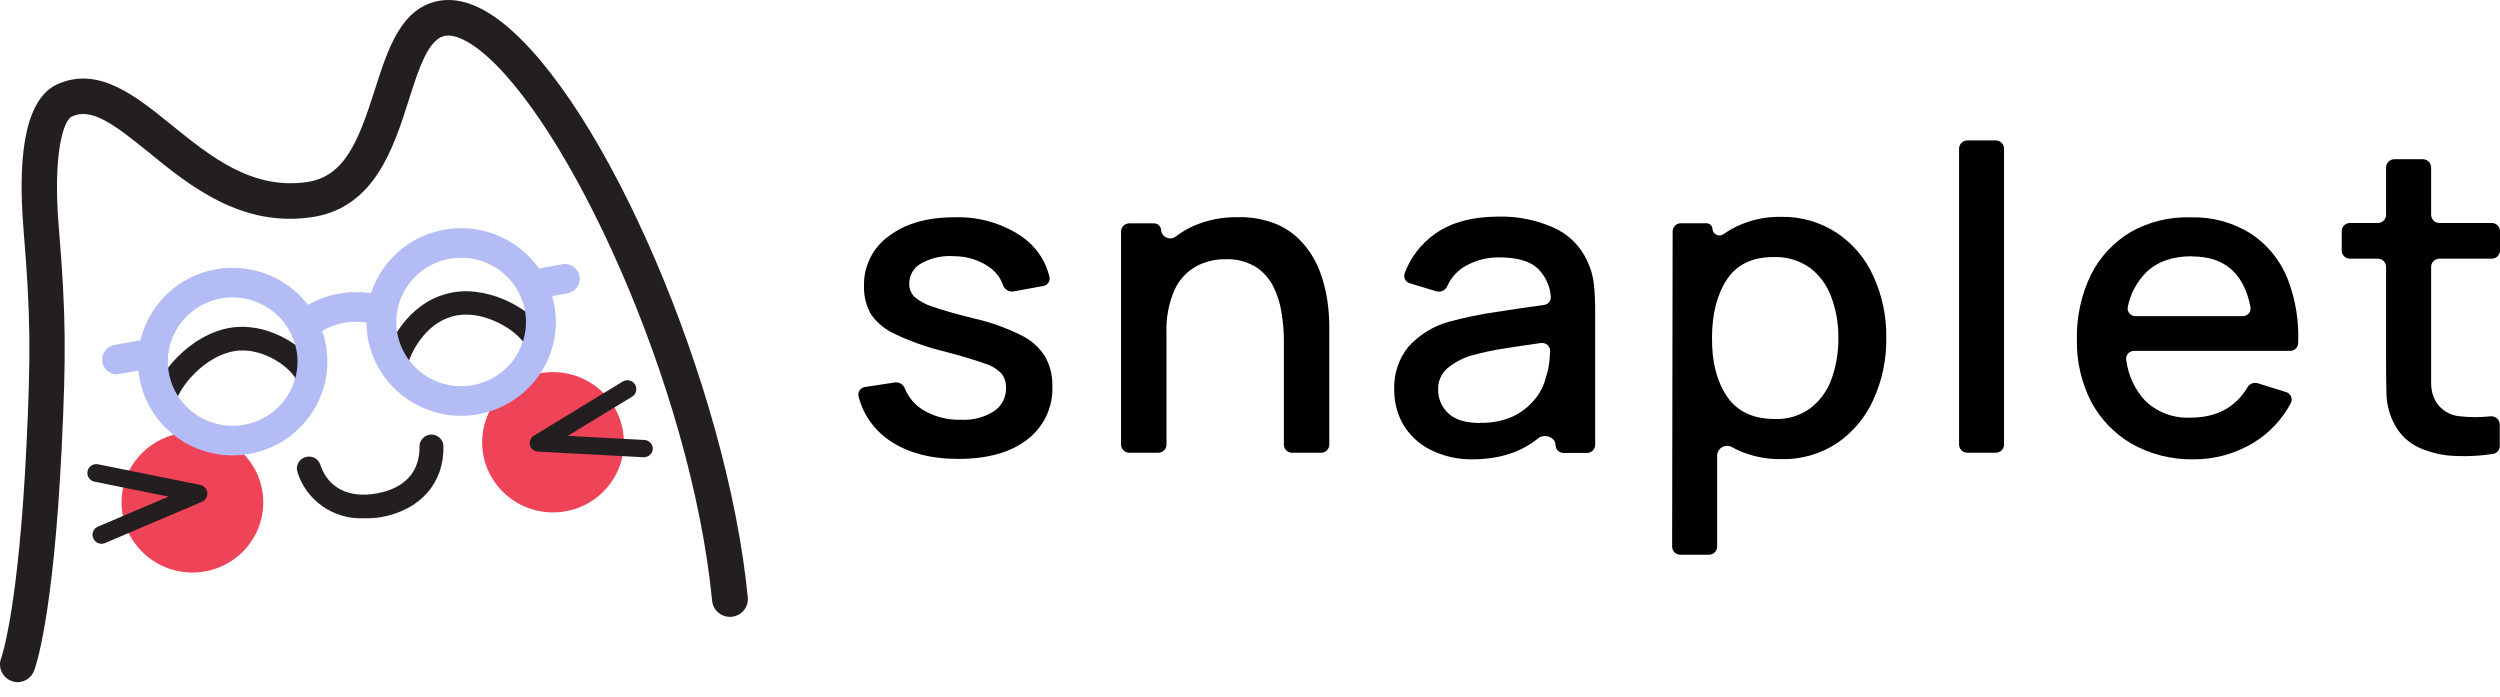
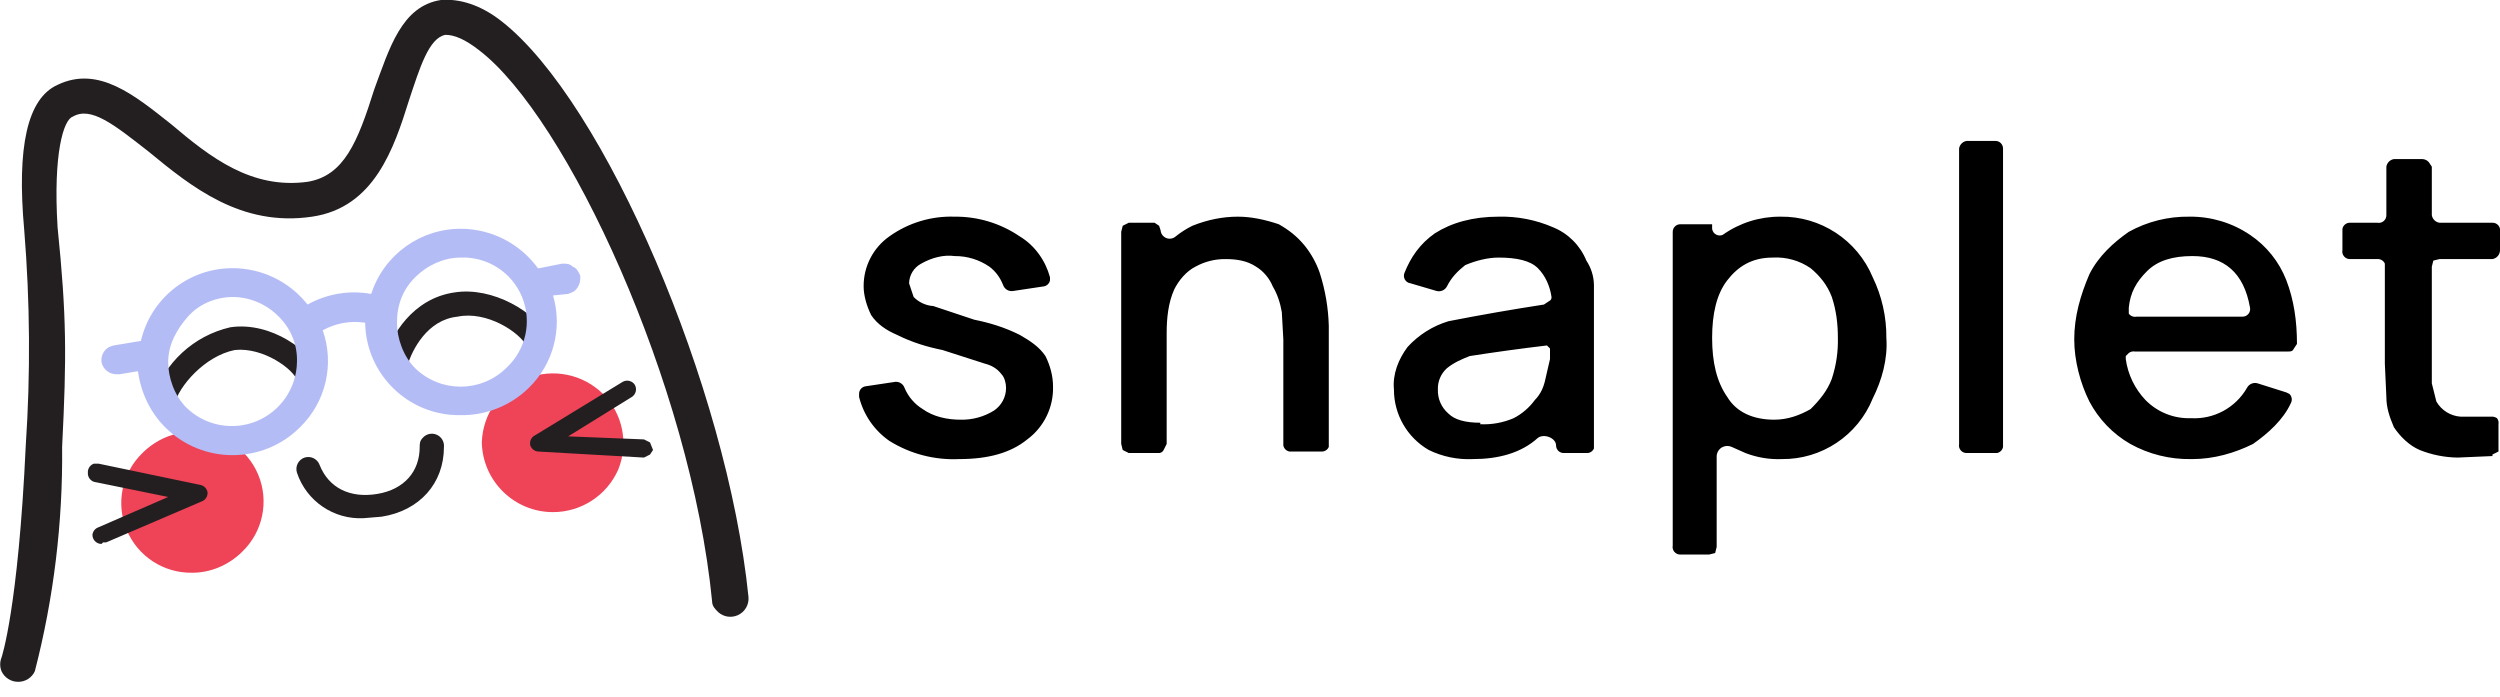
<svg xmlns="http://www.w3.org/2000/svg" viewBox="0 0 165 46">
-   <path d="M63.252 30.288C65.177 30.288 66.692 29.862 67.797 29.011C68.337 28.599 68.77 28.065 69.059 27.453C69.347 26.84 69.483 26.168 69.454 25.493C69.476 24.797 69.305 24.108 68.959 23.502C68.564 22.894 68.005 22.408 67.345 22.1C66.373 21.622 65.346 21.259 64.288 21.02C63.084 20.72 62.178 20.462 61.569 20.248C61.115 20.111 60.695 19.882 60.335 19.576C60.119 19.343 60.002 19.037 60.01 18.721C60.008 18.439 60.085 18.163 60.233 17.922C60.381 17.682 60.594 17.486 60.847 17.359C61.509 17.001 62.263 16.845 63.013 16.912C63.828 16.915 64.623 17.165 65.291 17.627C65.705 17.915 66.019 18.322 66.19 18.793C66.233 18.936 66.326 19.058 66.453 19.14C66.579 19.221 66.73 19.255 66.88 19.236L68.847 18.878C68.915 18.869 68.98 18.845 69.038 18.81C69.096 18.774 69.147 18.727 69.186 18.671C69.225 18.616 69.252 18.553 69.266 18.486C69.28 18.42 69.28 18.351 69.266 18.285C69.005 17.169 68.323 16.195 67.36 15.56C66.066 14.71 64.536 14.284 62.984 14.341C61.192 14.341 59.748 14.757 58.653 15.589C58.131 15.966 57.71 16.463 57.427 17.038C57.143 17.612 57.005 18.247 57.025 18.886C57.005 19.548 57.171 20.203 57.505 20.777C57.928 21.355 58.5 21.809 59.162 22.093C60.166 22.558 61.215 22.924 62.291 23.187C63.495 23.504 64.386 23.77 64.966 23.984C65.403 24.107 65.799 24.344 66.111 24.671C66.312 24.937 66.412 25.265 66.396 25.597C66.407 25.9 66.339 26.201 66.201 26.471C66.061 26.741 65.856 26.972 65.602 27.141C64.957 27.549 64.199 27.745 63.436 27.703C62.533 27.734 61.641 27.499 60.873 27.027C60.353 26.694 59.95 26.209 59.721 25.64C59.674 25.511 59.585 25.401 59.468 25.329C59.351 25.256 59.212 25.225 59.075 25.239L57.093 25.543C57.022 25.552 56.953 25.576 56.892 25.613C56.831 25.65 56.778 25.7 56.737 25.759C56.697 25.817 56.669 25.884 56.657 25.954C56.644 26.024 56.646 26.096 56.664 26.165C56.963 27.342 57.684 28.372 58.692 29.061C59.876 29.879 61.396 30.288 63.252 30.288Z" fill="black" />
-   <path d="M73.988 29.344C73.989 29.486 74.047 29.623 74.149 29.723C74.251 29.824 74.389 29.88 74.533 29.88H76.447C76.59 29.88 76.728 29.824 76.829 29.723C76.931 29.622 76.988 29.486 76.988 29.344V22C76.947 21.02 77.127 20.042 77.515 19.14C77.812 18.488 78.306 17.944 78.93 17.584C79.525 17.265 80.192 17.101 80.869 17.109C81.564 17.077 82.252 17.248 82.851 17.599C83.353 17.917 83.759 18.363 84.028 18.889C84.303 19.436 84.489 20.023 84.58 20.627C84.68 21.225 84.732 21.83 84.735 22.436V29.344C84.735 29.415 84.749 29.485 84.777 29.55C84.804 29.615 84.844 29.674 84.895 29.724C84.946 29.774 85.006 29.814 85.072 29.84C85.138 29.867 85.209 29.881 85.28 29.88H87.19C87.261 29.881 87.332 29.867 87.398 29.84C87.464 29.814 87.524 29.774 87.575 29.724C87.626 29.674 87.666 29.615 87.693 29.55C87.721 29.485 87.735 29.415 87.735 29.344V21.478C87.728 20.933 87.686 20.39 87.609 19.851C87.515 19.206 87.354 18.572 87.128 17.96C86.889 17.309 86.539 16.704 86.092 16.172C85.624 15.6 85.028 15.144 84.352 14.838C83.514 14.479 82.605 14.306 81.692 14.334C80.678 14.316 79.673 14.517 78.746 14.924C78.339 15.11 77.954 15.341 77.598 15.611C77.514 15.674 77.414 15.715 77.309 15.728C77.204 15.742 77.097 15.727 76.999 15.687C76.902 15.646 76.816 15.581 76.752 15.497C76.688 15.413 76.647 15.314 76.634 15.21V15.21C76.634 15.086 76.585 14.967 76.496 14.879C76.407 14.791 76.287 14.742 76.162 14.742H74.533C74.389 14.742 74.25 14.799 74.148 14.9C74.046 15.001 73.988 15.139 73.988 15.282V29.344Z" fill="black" />
-   <path d="M97.156 30.316C98.932 30.316 100.388 29.853 101.524 28.926C101.928 28.597 102.665 28.854 102.665 29.369C102.665 29.508 102.721 29.642 102.82 29.741C102.92 29.839 103.055 29.895 103.195 29.895H104.737C104.808 29.895 104.879 29.881 104.945 29.855C105.011 29.828 105.071 29.788 105.122 29.739C105.173 29.689 105.213 29.63 105.24 29.564C105.268 29.499 105.282 29.429 105.282 29.358V20.555C105.282 19.923 105.253 19.329 105.199 18.768C105.142 18.222 104.988 17.691 104.744 17.198C104.296 16.22 103.499 15.441 102.506 15.01C101.384 14.516 100.167 14.272 98.939 14.295C97.175 14.295 95.76 14.679 94.694 15.446C93.781 16.093 93.087 17 92.705 18.046C92.682 18.112 92.673 18.182 92.679 18.252C92.685 18.322 92.706 18.39 92.74 18.452C92.773 18.513 92.82 18.567 92.876 18.61C92.933 18.653 92.997 18.683 93.066 18.7L94.802 19.229C94.946 19.268 95.099 19.253 95.232 19.186C95.365 19.121 95.469 19.009 95.524 18.872C95.775 18.314 96.198 17.851 96.734 17.549C97.406 17.173 98.167 16.979 98.939 16.987C100.143 16.987 101.002 17.24 101.517 17.745C102.004 18.236 102.3 18.882 102.351 19.569C102.366 19.701 102.327 19.835 102.243 19.939C102.16 20.044 102.037 20.111 101.903 20.127C100.82 20.273 99.773 20.43 98.741 20.591C97.691 20.741 96.652 20.956 95.629 21.235C94.588 21.523 93.653 22.103 92.936 22.905C92.303 23.706 91.978 24.705 92.019 25.722C92.011 26.517 92.21 27.3 92.597 27.996C93.013 28.696 93.616 29.269 94.34 29.651C95.209 30.099 96.177 30.328 97.156 30.316ZM97.68 27.917C96.737 27.917 96.037 27.703 95.586 27.274C95.374 27.079 95.205 26.843 95.09 26.58C94.975 26.317 94.916 26.033 94.918 25.747C94.903 25.48 94.948 25.212 95.052 24.965C95.155 24.717 95.312 24.496 95.514 24.317C95.961 23.947 96.475 23.665 97.03 23.487C97.773 23.278 98.529 23.115 99.293 22.997C100.015 22.883 100.817 22.764 101.697 22.64C101.775 22.628 101.855 22.633 101.931 22.655C102.007 22.677 102.077 22.716 102.135 22.768C102.194 22.821 102.24 22.886 102.269 22.958C102.299 23.031 102.312 23.109 102.307 23.187C102.307 23.362 102.282 23.545 102.268 23.738C102.237 24.138 102.156 24.533 102.026 24.914C101.899 25.439 101.652 25.928 101.304 26.344C100.916 26.827 100.422 27.216 99.86 27.481C99.175 27.785 98.429 27.929 97.68 27.903V27.917Z" fill="black" />
-   <path d="M110.361 36.073C110.361 36.216 110.419 36.353 110.521 36.455C110.623 36.556 110.762 36.613 110.906 36.613H112.787C112.932 36.613 113.07 36.556 113.173 36.455C113.275 36.353 113.332 36.216 113.332 36.073V30.023C113.342 29.914 113.38 29.808 113.442 29.717C113.504 29.626 113.588 29.551 113.686 29.501C113.785 29.45 113.895 29.425 114.006 29.427C114.117 29.43 114.225 29.46 114.321 29.515C114.598 29.671 114.888 29.802 115.188 29.909C115.945 30.18 116.747 30.314 117.552 30.302C118.867 30.338 120.16 29.968 121.252 29.244C122.297 28.524 123.124 27.535 123.642 26.383C124.226 25.102 124.517 23.709 124.494 22.304C124.519 20.898 124.228 19.505 123.642 18.224C123.124 17.065 122.285 16.073 121.224 15.364C120.125 14.645 118.829 14.278 117.513 14.313C116.639 14.3 115.772 14.463 114.964 14.792C114.533 14.965 114.124 15.19 113.747 15.46C113.681 15.505 113.604 15.531 113.524 15.537C113.443 15.543 113.363 15.528 113.291 15.494C113.218 15.461 113.155 15.409 113.109 15.344C113.062 15.279 113.034 15.204 113.025 15.124V15.124C113.025 15.021 112.984 14.922 112.91 14.849C112.836 14.776 112.736 14.735 112.632 14.735H110.939C110.867 14.734 110.796 14.748 110.73 14.775C110.663 14.802 110.603 14.841 110.552 14.892C110.502 14.942 110.462 15.002 110.434 15.067C110.407 15.133 110.393 15.204 110.394 15.274L110.361 36.073ZM117.141 27.653C115.697 27.653 114.64 27.152 113.971 26.151C113.302 25.15 112.976 23.865 112.993 22.297C112.993 20.726 113.319 19.445 113.971 18.453C114.623 17.462 115.647 16.966 117.043 16.966C117.907 16.931 118.759 17.182 119.462 17.681C120.107 18.174 120.595 18.843 120.866 19.604C121.186 20.466 121.344 21.379 121.332 22.297C121.344 23.223 121.191 24.144 120.881 25.017C120.611 25.775 120.129 26.441 119.491 26.938C118.813 27.434 117.984 27.686 117.141 27.653V27.653Z" fill="black" />
-   <path d="M129.299 29.344C129.3 29.486 129.358 29.623 129.46 29.723C129.562 29.824 129.7 29.88 129.844 29.88H131.721C131.792 29.881 131.863 29.867 131.929 29.84C131.996 29.814 132.056 29.774 132.106 29.724C132.157 29.674 132.197 29.615 132.225 29.55C132.252 29.485 132.266 29.415 132.266 29.344V9.808C132.266 9.665 132.209 9.527 132.107 9.426C132.004 9.325 131.866 9.268 131.721 9.268H129.844C129.7 9.269 129.562 9.326 129.46 9.427C129.358 9.528 129.3 9.665 129.299 9.808V29.344Z" fill="black" />
-   <path d="M144.717 30.316C146.141 30.333 147.541 29.949 148.753 29.208C149.79 28.571 150.635 27.668 151.197 26.594C151.23 26.528 151.248 26.455 151.25 26.381C151.251 26.306 151.237 26.233 151.207 26.165C151.177 26.097 151.133 26.036 151.077 25.987C151.021 25.937 150.954 25.901 150.883 25.879L149.006 25.293C148.879 25.256 148.744 25.263 148.622 25.312C148.5 25.361 148.398 25.451 148.334 25.564C147.536 26.895 146.287 27.563 144.576 27.563C144.018 27.592 143.46 27.505 142.938 27.306C142.416 27.108 141.943 26.803 141.547 26.412C140.875 25.666 140.45 24.734 140.331 23.741C140.32 23.668 140.326 23.593 140.348 23.522C140.369 23.451 140.406 23.385 140.456 23.33C140.506 23.274 140.567 23.23 140.636 23.201C140.705 23.171 140.779 23.157 140.854 23.158H151.143C151.281 23.16 151.415 23.108 151.515 23.013C151.615 22.918 151.673 22.788 151.677 22.651C151.743 21.223 151.515 19.797 151.005 18.46C150.528 17.218 149.671 16.154 148.554 15.418C147.368 14.676 145.985 14.302 144.583 14.345C143.207 14.298 141.844 14.629 140.645 15.3C139.514 15.971 138.6 16.949 138.01 18.117C137.361 19.454 137.041 20.924 137.075 22.407C137.044 23.838 137.371 25.254 138.024 26.53C138.64 27.679 139.566 28.636 140.699 29.294C141.923 29.981 143.31 30.334 144.717 30.316ZM144.692 16.926C146.819 16.926 148.099 18.04 148.533 20.266C148.546 20.34 148.542 20.417 148.522 20.49C148.502 20.563 148.466 20.631 148.416 20.688C148.367 20.745 148.305 20.791 148.235 20.822C148.165 20.853 148.089 20.868 148.013 20.866H140.948C140.871 20.868 140.794 20.852 140.723 20.82C140.653 20.789 140.591 20.741 140.541 20.682C140.492 20.623 140.457 20.553 140.438 20.479C140.42 20.404 140.419 20.326 140.436 20.251C140.61 19.372 141.047 18.564 141.692 17.935C142.421 17.248 143.414 16.912 144.681 16.912L144.692 16.926Z" fill="black" />
-   <path d="M164.545 29.959C164.669 29.938 164.781 29.873 164.862 29.778C164.943 29.682 164.986 29.561 164.985 29.437V28.024C164.985 27.946 164.968 27.869 164.935 27.798C164.902 27.727 164.855 27.663 164.795 27.611C164.736 27.56 164.666 27.521 164.591 27.498C164.515 27.475 164.436 27.468 164.357 27.477C163.695 27.549 163.027 27.549 162.365 27.477C162.034 27.452 161.715 27.348 161.434 27.174C161.154 27.001 160.919 26.762 160.751 26.48C160.56 26.132 160.459 25.743 160.455 25.346C160.455 24.896 160.455 24.367 160.455 23.759V17.613C160.455 17.47 160.512 17.332 160.615 17.231C160.717 17.13 160.855 17.073 161 17.073H164.455C164.599 17.072 164.737 17.015 164.839 16.914C164.941 16.813 164.999 16.676 165 16.533V15.257C165 15.114 164.942 14.976 164.84 14.875C164.738 14.774 164.599 14.717 164.455 14.717H161C160.856 14.716 160.718 14.659 160.616 14.558C160.514 14.457 160.456 14.32 160.455 14.177V11.048C160.454 10.905 160.396 10.769 160.294 10.668C160.192 10.567 160.054 10.509 159.91 10.508H158.025C157.881 10.509 157.743 10.567 157.641 10.668C157.539 10.769 157.481 10.905 157.48 11.048V14.177C157.48 14.319 157.423 14.456 157.322 14.557C157.221 14.659 157.083 14.716 156.939 14.717H155.094C155.023 14.717 154.952 14.731 154.886 14.758C154.82 14.785 154.76 14.825 154.71 14.875C154.66 14.925 154.62 14.985 154.593 15.05C154.566 15.116 154.552 15.186 154.553 15.257V16.533C154.553 16.676 154.61 16.812 154.711 16.914C154.813 17.015 154.95 17.072 155.094 17.073H156.939C157.01 17.073 157.081 17.087 157.147 17.114C157.213 17.141 157.273 17.181 157.323 17.231C157.373 17.282 157.413 17.341 157.44 17.407C157.467 17.472 157.481 17.542 157.48 17.613V23.902C157.48 24.724 157.49 25.462 157.509 26.115C157.545 26.783 157.728 27.435 158.047 28.024C158.408 28.709 158.992 29.252 159.704 29.566C160.485 29.905 161.327 30.087 162.181 30.098C162.971 30.127 163.763 30.08 164.545 29.959V29.959Z" fill="black" />
-   <path d="M12.698 37.788C13.938 37.788 15.127 37.301 16.005 36.433C16.882 35.565 17.375 34.387 17.376 33.159C17.376 32.55 17.255 31.948 17.02 31.386C16.785 30.824 16.44 30.314 16.006 29.884C15.571 29.454 15.055 29.113 14.488 28.88C13.92 28.648 13.312 28.529 12.698 28.529C11.458 28.529 10.269 29.017 9.393 29.885C8.516 30.753 8.023 31.931 8.023 33.159C8.024 34.386 8.517 35.563 9.394 36.431C10.27 37.299 11.458 37.787 12.698 37.788V37.788Z" fill="#EF4357" />
-   <path d="M36.497 33.819C37.111 33.819 37.719 33.7 38.287 33.468C38.854 33.235 39.37 32.894 39.804 32.464C40.239 32.034 40.584 31.524 40.819 30.962C41.054 30.4 41.175 29.798 41.175 29.189C41.174 27.961 40.681 26.784 39.803 25.915C38.926 25.047 37.737 24.56 36.497 24.56C35.257 24.561 34.069 25.049 33.193 25.917C32.316 26.785 31.823 27.962 31.822 29.189C31.822 30.417 32.315 31.595 33.191 32.463C34.068 33.331 35.257 33.819 36.497 33.819Z" fill="#EF4357" />
-   <path d="M1.191 45.024C1.044 45.025 0.898 44.998 0.761 44.946C0.615 44.891 0.481 44.807 0.368 44.701C0.255 44.594 0.164 44.466 0.101 44.324C0.038 44.183 0.003 44.03 0 43.875C-0.003 43.72 0.025 43.566 0.082 43.422C0.11 43.344 1.23 40.164 1.747 29.389C2.027 23.528 2.035 20.954 1.557 15.199C1.096 9.69 1.849 6.451 3.778 5.564C6.484 4.334 8.938 6.318 11.312 8.241C13.932 10.362 16.638 12.538 20.267 12.015C22.74 11.647 23.647 9.354 24.748 5.896C25.608 3.204 26.491 0.427 29.087 0.036C30.31 -0.14 31.655 0.329 33.083 1.435C39.939 6.744 47.998 25.56 49.355 39.426C49.37 39.579 49.354 39.734 49.309 39.882C49.264 40.029 49.19 40.166 49.091 40.285C48.992 40.404 48.87 40.503 48.733 40.575C48.595 40.648 48.444 40.692 48.29 40.707C47.977 40.736 47.666 40.642 47.424 40.444C47.182 40.246 47.03 39.962 47 39.652C45.607 25.396 37.383 7.737 31.616 3.279C30.744 2.607 29.967 2.275 29.418 2.357C28.278 2.525 27.651 4.502 26.981 6.6C25.971 9.772 24.716 13.718 20.598 14.331C15.932 15.027 12.524 12.269 9.79 10.034C7.506 8.186 6.039 7.084 4.741 7.69C4.192 7.94 3.474 10.143 3.881 14.999C4.37 20.887 4.358 23.513 4.074 29.49C3.526 40.895 2.307 44.122 2.256 44.255C2.175 44.473 2.031 44.663 1.841 44.8C1.652 44.937 1.425 45.015 1.191 45.024V45.024Z" fill="#231F20" />
-   <path d="M6.703 35.89C6.587 35.889 6.474 35.855 6.377 35.792C6.281 35.729 6.205 35.639 6.158 35.534C6.126 35.463 6.108 35.386 6.106 35.307C6.104 35.229 6.118 35.151 6.147 35.078C6.176 35.005 6.22 34.939 6.275 34.883C6.331 34.827 6.397 34.783 6.47 34.753L11.121 32.776L6.237 31.791C6.161 31.776 6.089 31.747 6.024 31.704C5.96 31.661 5.905 31.607 5.862 31.543C5.819 31.479 5.789 31.407 5.775 31.332C5.76 31.256 5.76 31.179 5.776 31.104C5.79 31.028 5.82 30.956 5.863 30.892C5.906 30.828 5.961 30.773 6.026 30.73C6.09 30.687 6.163 30.657 6.239 30.642C6.315 30.627 6.394 30.627 6.47 30.643L13.211 32.002C13.335 32.027 13.447 32.089 13.533 32.181C13.618 32.273 13.671 32.39 13.685 32.514C13.697 32.639 13.669 32.764 13.606 32.872C13.542 32.98 13.445 33.065 13.33 33.116L6.935 35.839C6.863 35.873 6.783 35.89 6.703 35.89V35.89Z" fill="#231F20" />
-   <path d="M42.496 30.178H42.464L35.517 29.807C35.396 29.802 35.278 29.761 35.181 29.687C35.084 29.613 35.013 29.512 34.977 29.396C34.946 29.276 34.955 29.148 35.003 29.033C35.05 28.918 35.134 28.82 35.241 28.756L41.099 25.181C41.233 25.101 41.393 25.076 41.545 25.112C41.697 25.148 41.829 25.241 41.912 25.372C41.993 25.506 42.018 25.665 41.982 25.816C41.946 25.967 41.851 26.098 41.718 26.181L37.474 28.767L42.527 29.037C42.684 29.046 42.83 29.116 42.935 29.232C43.04 29.347 43.095 29.499 43.087 29.654C43.071 29.798 43.001 29.931 42.892 30.028C42.783 30.125 42.642 30.178 42.496 30.178V30.178Z" fill="#231F20" />
-   <path d="M23.995 34.206C23.028 34.247 22.074 33.969 21.284 33.415C20.494 32.861 19.911 32.063 19.628 31.147C19.568 30.952 19.587 30.742 19.68 30.562C19.774 30.381 19.935 30.243 20.129 30.178C20.326 30.109 20.543 30.12 20.732 30.21C20.921 30.299 21.066 30.459 21.135 30.654C21.652 32.217 23.013 32.897 24.871 32.565C26.729 32.233 27.723 31.104 27.687 29.463C27.687 29.256 27.77 29.057 27.918 28.91C28.066 28.764 28.267 28.681 28.476 28.681C28.685 28.681 28.886 28.764 29.034 28.91C29.182 29.057 29.265 29.256 29.265 29.463C29.316 31.877 27.738 33.667 25.151 34.132C24.769 34.19 24.382 34.215 23.995 34.206V34.206Z" fill="#231F20" />
-   <path d="M10.792 27.248C10.735 27.254 10.677 27.254 10.619 27.248C10.415 27.202 10.238 27.078 10.126 26.903C10.014 26.728 9.977 26.516 10.023 26.314C10.418 24.638 12.575 22.04 15.246 21.626C17.916 21.212 20.642 23.188 21.092 24.708C21.121 24.807 21.13 24.91 21.119 25.012C21.108 25.114 21.076 25.213 21.026 25.303C20.976 25.393 20.909 25.472 20.828 25.536C20.748 25.601 20.655 25.648 20.555 25.677C20.355 25.735 20.14 25.712 19.956 25.614C19.773 25.515 19.637 25.348 19.577 25.15C19.356 24.4 17.423 22.864 15.494 23.169C13.566 23.474 11.834 25.466 11.55 26.685C11.502 26.847 11.402 26.99 11.266 27.091C11.129 27.193 10.963 27.248 10.792 27.248Z" fill="#231F20" />
-   <path d="M26.172 24.646C26.099 24.647 26.025 24.636 25.955 24.614C25.855 24.586 25.762 24.539 25.681 24.476C25.599 24.412 25.532 24.333 25.481 24.244C25.43 24.154 25.398 24.055 25.386 23.953C25.374 23.851 25.383 23.748 25.411 23.649C25.805 22.231 27.237 19.715 29.991 19.281C32.495 18.891 35.379 20.551 36.188 22.247C36.231 22.34 36.255 22.442 36.259 22.545C36.263 22.648 36.246 22.751 36.209 22.848C36.172 22.944 36.117 23.033 36.045 23.108C35.974 23.183 35.888 23.244 35.793 23.286C35.698 23.33 35.595 23.354 35.491 23.358C35.386 23.362 35.282 23.346 35.184 23.309C35.086 23.273 34.996 23.217 34.92 23.146C34.844 23.075 34.782 22.99 34.74 22.895C34.251 21.868 32.085 20.508 30.219 20.805C28.247 21.114 27.194 23.067 26.91 24.059C26.867 24.223 26.772 24.369 26.639 24.474C26.506 24.58 26.343 24.64 26.172 24.646Z" fill="#231F20" />
-   <path fill-rule="evenodd" clip-rule="evenodd" d="M30.436 27.443C28.778 27.441 27.189 26.788 26.017 25.627C24.855 24.477 24.198 22.92 24.184 21.294C23.95 21.256 23.713 21.236 23.475 21.235C22.691 21.235 21.927 21.448 21.263 21.845C21.488 22.489 21.607 23.171 21.608 23.864C21.606 25.506 20.947 27.08 19.774 28.241C18.602 29.402 17.013 30.055 15.356 30.057C13.698 30.055 12.109 29.402 10.937 28.241C9.907 27.221 9.273 25.882 9.133 24.458L7.9 24.681C7.842 24.696 7.783 24.705 7.723 24.708C7.492 24.707 7.269 24.626 7.093 24.479C6.916 24.332 6.797 24.128 6.756 23.903C6.733 23.778 6.735 23.649 6.762 23.524C6.789 23.399 6.841 23.28 6.914 23.175C6.987 23.07 7.081 22.98 7.189 22.91C7.297 22.841 7.418 22.793 7.545 22.77L9.27 22.456C9.535 21.342 10.108 20.312 10.938 19.49C12.11 18.33 13.699 17.678 15.356 17.676C17.013 17.678 18.601 18.33 19.773 19.49C19.974 19.689 20.159 19.899 20.329 20.12C21.278 19.572 22.363 19.278 23.475 19.278C23.814 19.277 24.151 19.304 24.485 19.358C24.787 18.43 25.308 17.576 26.017 16.874C27.189 15.713 28.778 15.06 30.436 15.058C32.093 15.06 33.682 15.713 34.855 16.874C35.12 17.137 35.359 17.421 35.57 17.721C35.586 17.718 35.603 17.714 35.62 17.711L37.107 17.441C37.363 17.396 37.627 17.452 37.841 17.598C38.056 17.745 38.203 17.969 38.251 18.223C38.298 18.477 38.242 18.739 38.094 18.953C37.946 19.166 37.718 19.312 37.462 19.36L36.444 19.544C36.604 20.094 36.687 20.668 36.688 21.251C36.686 22.892 36.027 24.466 34.855 25.627C33.682 26.788 32.093 27.441 30.436 27.443ZM30.436 17.012C29.301 17.013 28.213 17.46 27.411 18.254C26.608 19.049 26.157 20.127 26.156 21.251C26.158 22.374 26.61 23.451 27.412 24.246C28.214 25.04 29.301 25.488 30.436 25.49C31.57 25.488 32.658 25.04 33.46 24.246C34.262 23.451 34.714 22.374 34.716 21.251C34.715 20.127 34.264 19.049 33.461 18.254C32.659 17.46 31.571 17.013 30.436 17.012ZM15.356 19.625C14.221 19.627 13.134 20.075 12.332 20.869C11.53 21.664 11.078 22.741 11.076 23.864C11.078 24.988 11.53 26.065 12.332 26.86C13.134 27.654 14.221 28.101 15.356 28.103C16.49 28.101 17.578 27.654 18.38 26.86C19.182 26.065 19.634 24.988 19.636 23.864C19.633 22.741 19.18 21.665 18.378 20.872C17.576 20.078 16.49 19.631 15.356 19.629V19.625Z" fill="#B4BCF6" />
+   <path d="M63.3 30.3c1.9 0 3.4-.4 4.5-1.3a4.2 4.2 0 0 0 1.7-3.5c0-.7-.2-1.4-.5-2-.4-.6-1-1-1.7-1.4-1-.5-2-.8-3-1l-2.7-.9a2 2 0 0 1-1.3-.6l-.3-.9a1.5 1.5 0 0 1 .8-1.3c.7-.4 1.5-.6 2.2-.5a4 4 0 0 1 2.3.7c.4.3.7.7.9 1.2a.6.6 0 0 0 .7.4l2-.3a.5.5 0 0 0 .4-.4v-.2c-.3-1.1-1-2.1-2-2.7a7.5 7.5 0 0 0-4.3-1.3 7 7 0 0 0-4.3 1.3 4 4 0 0 0-1.7 3.3c0 .6.2 1.3.5 1.9.4.6 1 1 1.7 1.3 1 .5 2 .8 3 1l2.8.9c.4.1.8.3 1.1.7.2.2.3.6.3.9a1.8 1.8 0 0 1-.8 1.5 4 4 0 0 1-2.2.6c-.9 0-1.8-.2-2.5-.7a3 3 0 0 1-1.2-1.4.6.6 0 0 0-.6-.4l-2 .3a.5.5 0 0 0-.4.5v.2a5 5 0 0 0 2 2.9 8 8 0 0 0 4.6 1.2zm10.7-1 .1.4.4.2h2s.2 0 .3-.2l.2-.4V22c0-1 .1-2 .5-2.9.3-.6.8-1.2 1.4-1.5a4 4 0 0 1 2-.5c.7 0 1.4.1 2 .5.5.3.9.8 1.1 1.3.3.5.5 1.1.6 1.7l.1 1.8v7a.5.5 0 0 0 .4.4h2.1a.5.5 0 0 0 .5-.3v-8a12.5 12.5 0 0 0-.6-3.5 6 6 0 0 0-1-1.8c-.5-.6-1-1-1.7-1.4-.9-.3-1.8-.5-2.7-.5-1 0-2 .2-3 .6a6 6 0 0 0-1.1.7.6.6 0 0 1-1-.4l-.1-.3-.3-.2h-1.7l-.4.2-.1.4zm23.2 1c1.7 0 3.2-.4 4.3-1.4.4-.3 1.2 0 1.2.5a.5.5 0 0 0 .5.5h1.5a.5.5 0 0 0 .5-.3V18.8a3 3 0 0 0-.5-1.6 4 4 0 0 0-2.2-2.2 8.5 8.5 0 0 0-3.6-.7c-1.7 0-3.1.4-4.2 1.1-1 .7-1.6 1.6-2 2.6a.5.5 0 0 0 .4.7l1.7.5a.6.6 0 0 0 .7-.3c.3-.6.7-1 1.2-1.4.7-.3 1.5-.5 2.2-.5 1.2 0 2.1.2 2.6.7.5.5.8 1.2.9 1.9 0 .1 0 .2-.2.3l-.3.2a158.4 158.4 0 0 0-6.3 1.1 6 6 0 0 0-2.7 1.7c-.6.8-1 1.8-.9 2.8a4.6 4.6 0 0 0 2.3 4 6 6 0 0 0 2.9.6zm.5-2.4c-1 0-1.7-.2-2.1-.6a2 2 0 0 1-.7-1.6 1.8 1.8 0 0 1 .6-1.4c.5-.4 1-.6 1.5-.8a141.5 141.5 0 0 1 5.1-.7l.2.2v.7L102 25c-.1.5-.3 1-.7 1.4a4 4 0 0 1-1.4 1.2 5 5 0 0 1-2.2.4zm12.7 8.1a.5.5 0 0 0 .5.6h1.9l.4-.1.1-.4v-6a.7.7 0 0 1 .4-.6.7.7 0 0 1 .6 0l.9.4a6 6 0 0 0 2.4.4 6.4 6.4 0 0 0 6-4c.6-1.2 1-2.6.9-4a9 9 0 0 0-.9-4 6.5 6.5 0 0 0-6.1-4 6.5 6.5 0 0 0-3.8 1.2.5.5 0 0 1-.4 0 .5.5 0 0 1-.3-.4v-.3h-2.1a.5.5 0 0 0-.5.5zm6.7-8.3c-1.4 0-2.5-.5-3.1-1.5-.7-1-1-2.3-1-3.9s.3-2.9 1-3.8 1.6-1.5 3-1.5a4 4 0 0 1 2.5.7c.6.5 1.1 1.1 1.4 1.9.3.9.4 1.8.4 2.7a8 8 0 0 1-.4 2.7c-.3.8-.8 1.4-1.4 2-.7.4-1.5.7-2.4.7zm12.2 1.6a.5.5 0 0 0 .5.6h2a.5.5 0 0 0 .4-.4V9.8a.5.5 0 0 0-.5-.5h-1.9a.6.6 0 0 0-.5.5zm15.4 1c1.4 0 2.8-.4 4-1 1-.7 2-1.6 2.5-2.7a.5.5 0 0 0-.1-.6l-.2-.1-1.9-.6a.6.6 0 0 0-.7.3 4 4 0 0 1-3.7 2 4 4 0 0 1-3-1.2 4.9 4.9 0 0 1-1.3-2.7v-.2l.2-.2a.5.5 0 0 1 .4-.1H151c.2 0 .3 0 .4-.2l.2-.3c0-1.5-.2-2.9-.7-4.2a6.4 6.4 0 0 0-2.4-3 7 7 0 0 0-4-1.2 8 8 0 0 0-4 1c-1 .7-2 1.6-2.6 2.8-.6 1.4-1 2.8-1 4.3 0 1.4.4 2.9 1 4.1a7 7 0 0 0 2.7 2.8 8 8 0 0 0 4 1zm0-13.4c2.1 0 3.4 1.1 3.8 3.4a.5.5 0 0 1-.5.6h-7a.5.5 0 0 1-.5-.2v-.4c.1-1 .5-1.7 1.2-2.4s1.7-1 3-1zM164.5 30l.4-.2V28a.5.5 0 0 0-.1-.4.6.6 0 0 0-.4-.1h-2a2 2 0 0 1-1.6-1l-.3-1.2v-7.7l.1-.4.4-.1h3.5a.6.6 0 0 0 .5-.6v-1.2a.5.5 0 0 0-.5-.6H161a.6.6 0 0 1-.5-.5V11l-.2-.3a.6.6 0 0 0-.4-.2H158a.6.6 0 0 0-.5.5v3.2a.5.5 0 0 1-.6.5h-1.8a.5.5 0 0 0-.5.4v1.4a.5.5 0 0 0 .5.6h1.8a.5.5 0 0 1 .5.3V24l.1 2.2c0 .7.2 1.3.5 2 .4.6 1 1.2 1.7 1.5a7 7 0 0 0 2.5.5l2.3-.1z" />
+   <path d="M12.7 37.8c1.2 0 2.4-.5 3.3-1.4a4.6 4.6 0 0 0-3.3-7.9c-1.2 0-2.4.5-3.3 1.4a4.6 4.6 0 0 0 3.3 7.9zm23.8-4a4.7 4.7 0 0 0 4.3-2.8 4.6 4.6 0 0 0-1-5 4.7 4.7 0 0 0-8 3.2 4.7 4.7 0 0 0 4.7 4.6z" fill="#ef4357" />
+   <g fill="#231f20">
+     <path d="M1.2 45a1.2 1.2 0 0 1-1.1-.7 1.2 1.2 0 0 1 0-.9s1.1-3.2 1.6-14a96 96 0 0 0-.1-14.2c-.5-5.5.2-8.7 2.2-9.6 2.7-1.3 5.1.7 7.5 2.6 2.6 2.2 5.3 4.3 9 3.8 2.4-.4 3.3-2.6 4.4-6.1 1-2.7 1.8-5.5 4.4-5.9 1.2-.1 2.6.3 4 1.4 6.8 5.3 14.9 24.2 16.3 38a1.2 1.2 0 0 1-.7 1.2 1.2 1.2 0 0 1-1.3-.2c-.2-.2-.4-.4-.4-.7-1.4-14.3-9.6-32-15.4-36.4-.9-.7-1.6-1-2.2-1-1.1.2-1.7 2.2-2.4 4.3-1 3.2-2.3 7.1-6.4 7.7-4.7.7-8-2-10.8-4.3-2.3-1.8-3.8-3-5-2.3-.6.2-1.3 2.4-1 7.3.6 5.9.6 8.5.3 14.5a56.9 56.9 0 0 1-1.8 14.8 1.2 1.2 0 0 1-1.1.7z" />
+     <path d="M6.7 35.9a.6.6 0 0 1-.6-.6.6.6 0 0 1 .4-.5l4.6-2-4.9-1a.6.6 0 0 1-.4-.5v-.2a.6.6 0 0 1 .4-.5h.3l6.7 1.4a.6.6 0 0 1 .5.5.6.6 0 0 1-.4.6L7 35.8h-.2zm35.8-5.7-7-.4a.6.6 0 0 1-.5-.4.6.6 0 0 1 .2-.6l5.9-3.6a.6.6 0 0 1 .8.2.6.6 0 0 1-.2.8l-4.2 2.6 5 .2.4.2.2.5-.2.3-.4.2zm-18.5 4a4.4 4.4 0 0 1-4.4-3 .8.8 0 0 1 .5-1 .8.8 0 0 1 1 .5c.6 1.5 2 2.2 3.8 1.9s2.8-1.5 2.8-3.1c0-.2 0-.4.2-.6a.8.8 0 0 1 1.4.6c0 2.4-1.6 4.2-4.1 4.6l-1.2.1zm-13.2-7h-.2a.5.5 0 0 1-.5-.3v-.6a7 7 0 0 1 5.1-4.7c2.7-.4 5.4 1.6 5.9 3.1a.8.8 0 0 1-.3.8.8.8 0 0 1-1.2-.4c-.2-.7-2.2-2.2-4.1-2-2 .4-3.7 2.4-4 3.6a.8.8 0 0 1-.7.5zm15.4-2.6H26a.8.8 0 0 1-.6-.6v-.4c.4-1.4 1.8-3.9 4.6-4.3 2.5-.4 5.4 1.3 6.2 3a.8.8 0 0 1-.4 1 .8.8 0 0 1-1-.4c-.5-1-2.7-2.4-4.6-2-2 .2-3 2.2-3.3 3.2a.8.8 0 0 1-.7.5z" />
+   </g>
+   <path clip-rule="evenodd" d="M30.4 27.4a6.2 6.2 0 0 1-6.3-6.1 4.4 4.4 0 0 0-2.8.5 6.1 6.1 0 0 1-1.5 6.4 6.3 6.3 0 0 1-8.9 0c-1-1-1.6-2.3-1.8-3.7l-1.2.2h-.2a1 1 0 0 1-1-.8 1 1 0 0 1 .5-1l.3-.1 1.8-.3a6.2 6.2 0 0 1 6-4.8 6.3 6.3 0 0 1 5 2.4 6.3 6.3 0 0 1 4.2-.7 6.2 6.2 0 0 1 6-4.3 6.3 6.3 0 0 1 5 2.6h.1l1.5-.3c.3 0 .5 0 .7.2.3.1.4.4.5.6 0 .3 0 .5-.2.8s-.4.3-.6.4l-1 .1a6.1 6.1 0 0 1-1.6 6.1 6.3 6.3 0 0 1-4.5 1.8zm0-10.4c-1.1 0-2.2.5-3 1.3s-1.2 1.8-1.2 3c0 1 .4 2.2 1.2 3a4.3 4.3 0 0 0 6 0 4.2 4.2 0 0 0-3-7.3zm-15 2.6c-1.2 0-2.3.5-3 1.3s-1.3 1.8-1.3 3c0 1 .4 2.2 1.2 3a4.3 4.3 0 0 0 7.3-3 4 4 0 0 0-1.2-3 4.3 4.3 0 0 0-3-1.3z" fill="#b4bcf6" fill-rule="evenodd" />
</svg>
